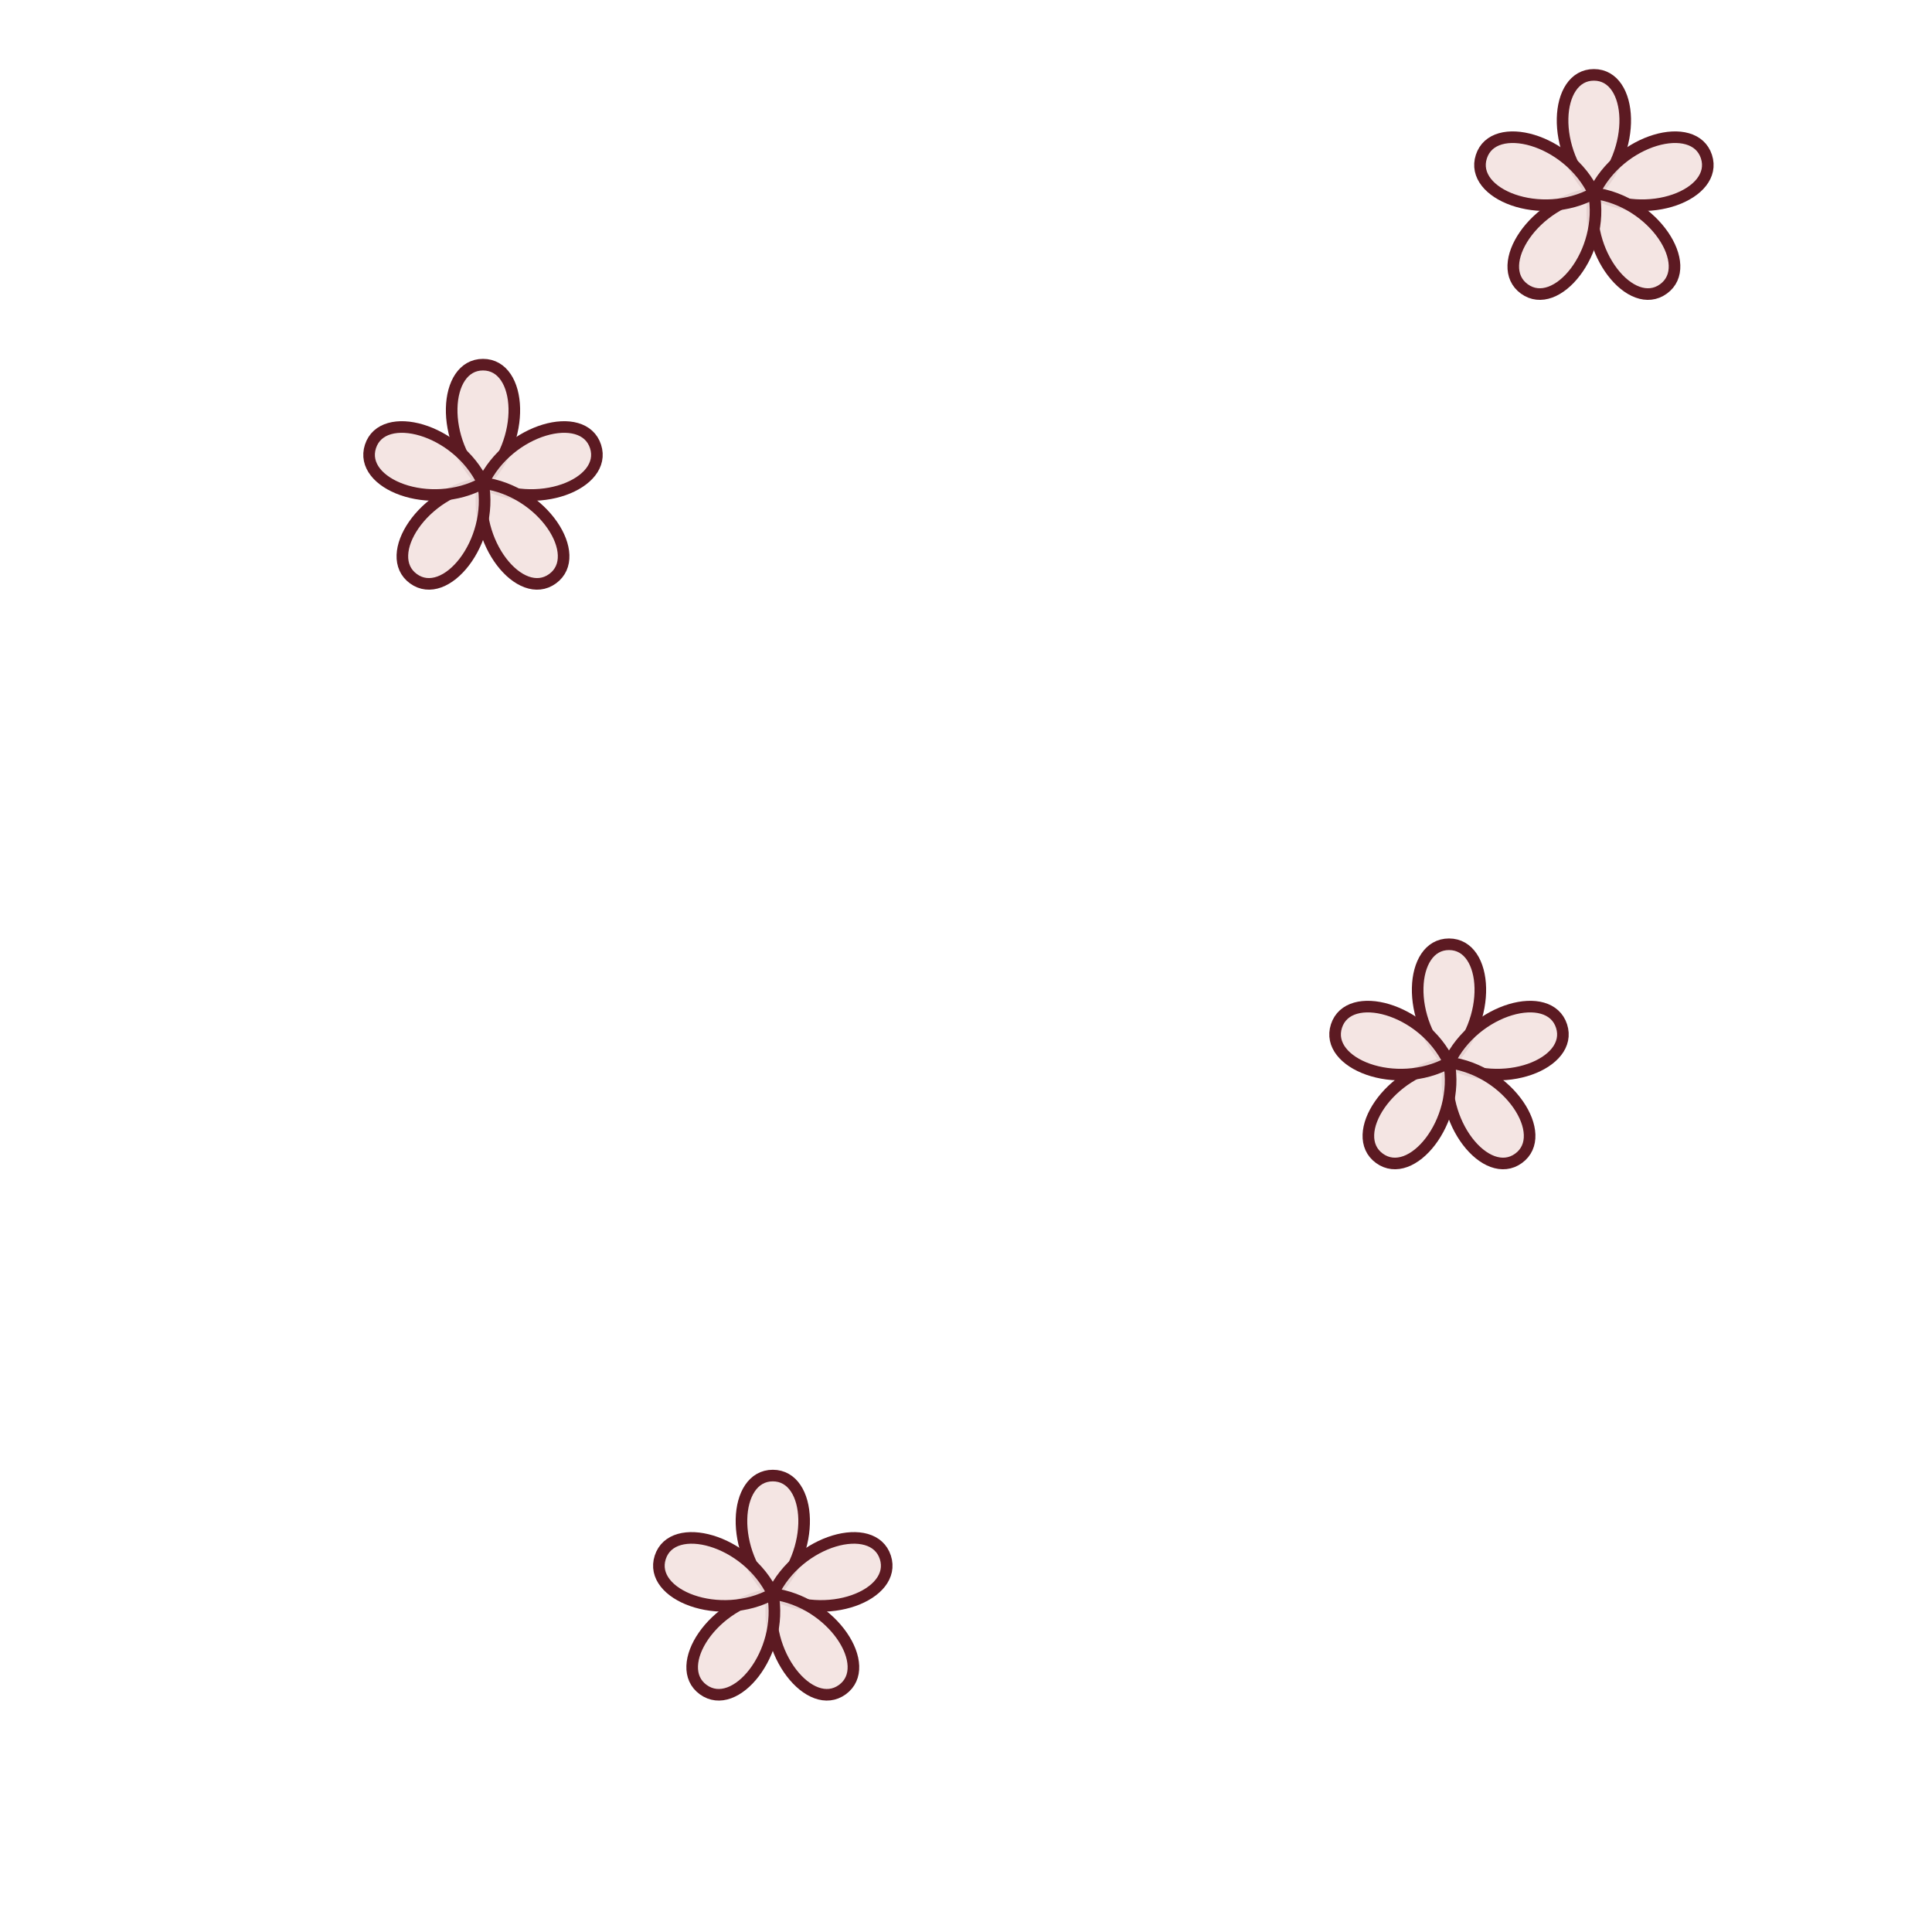
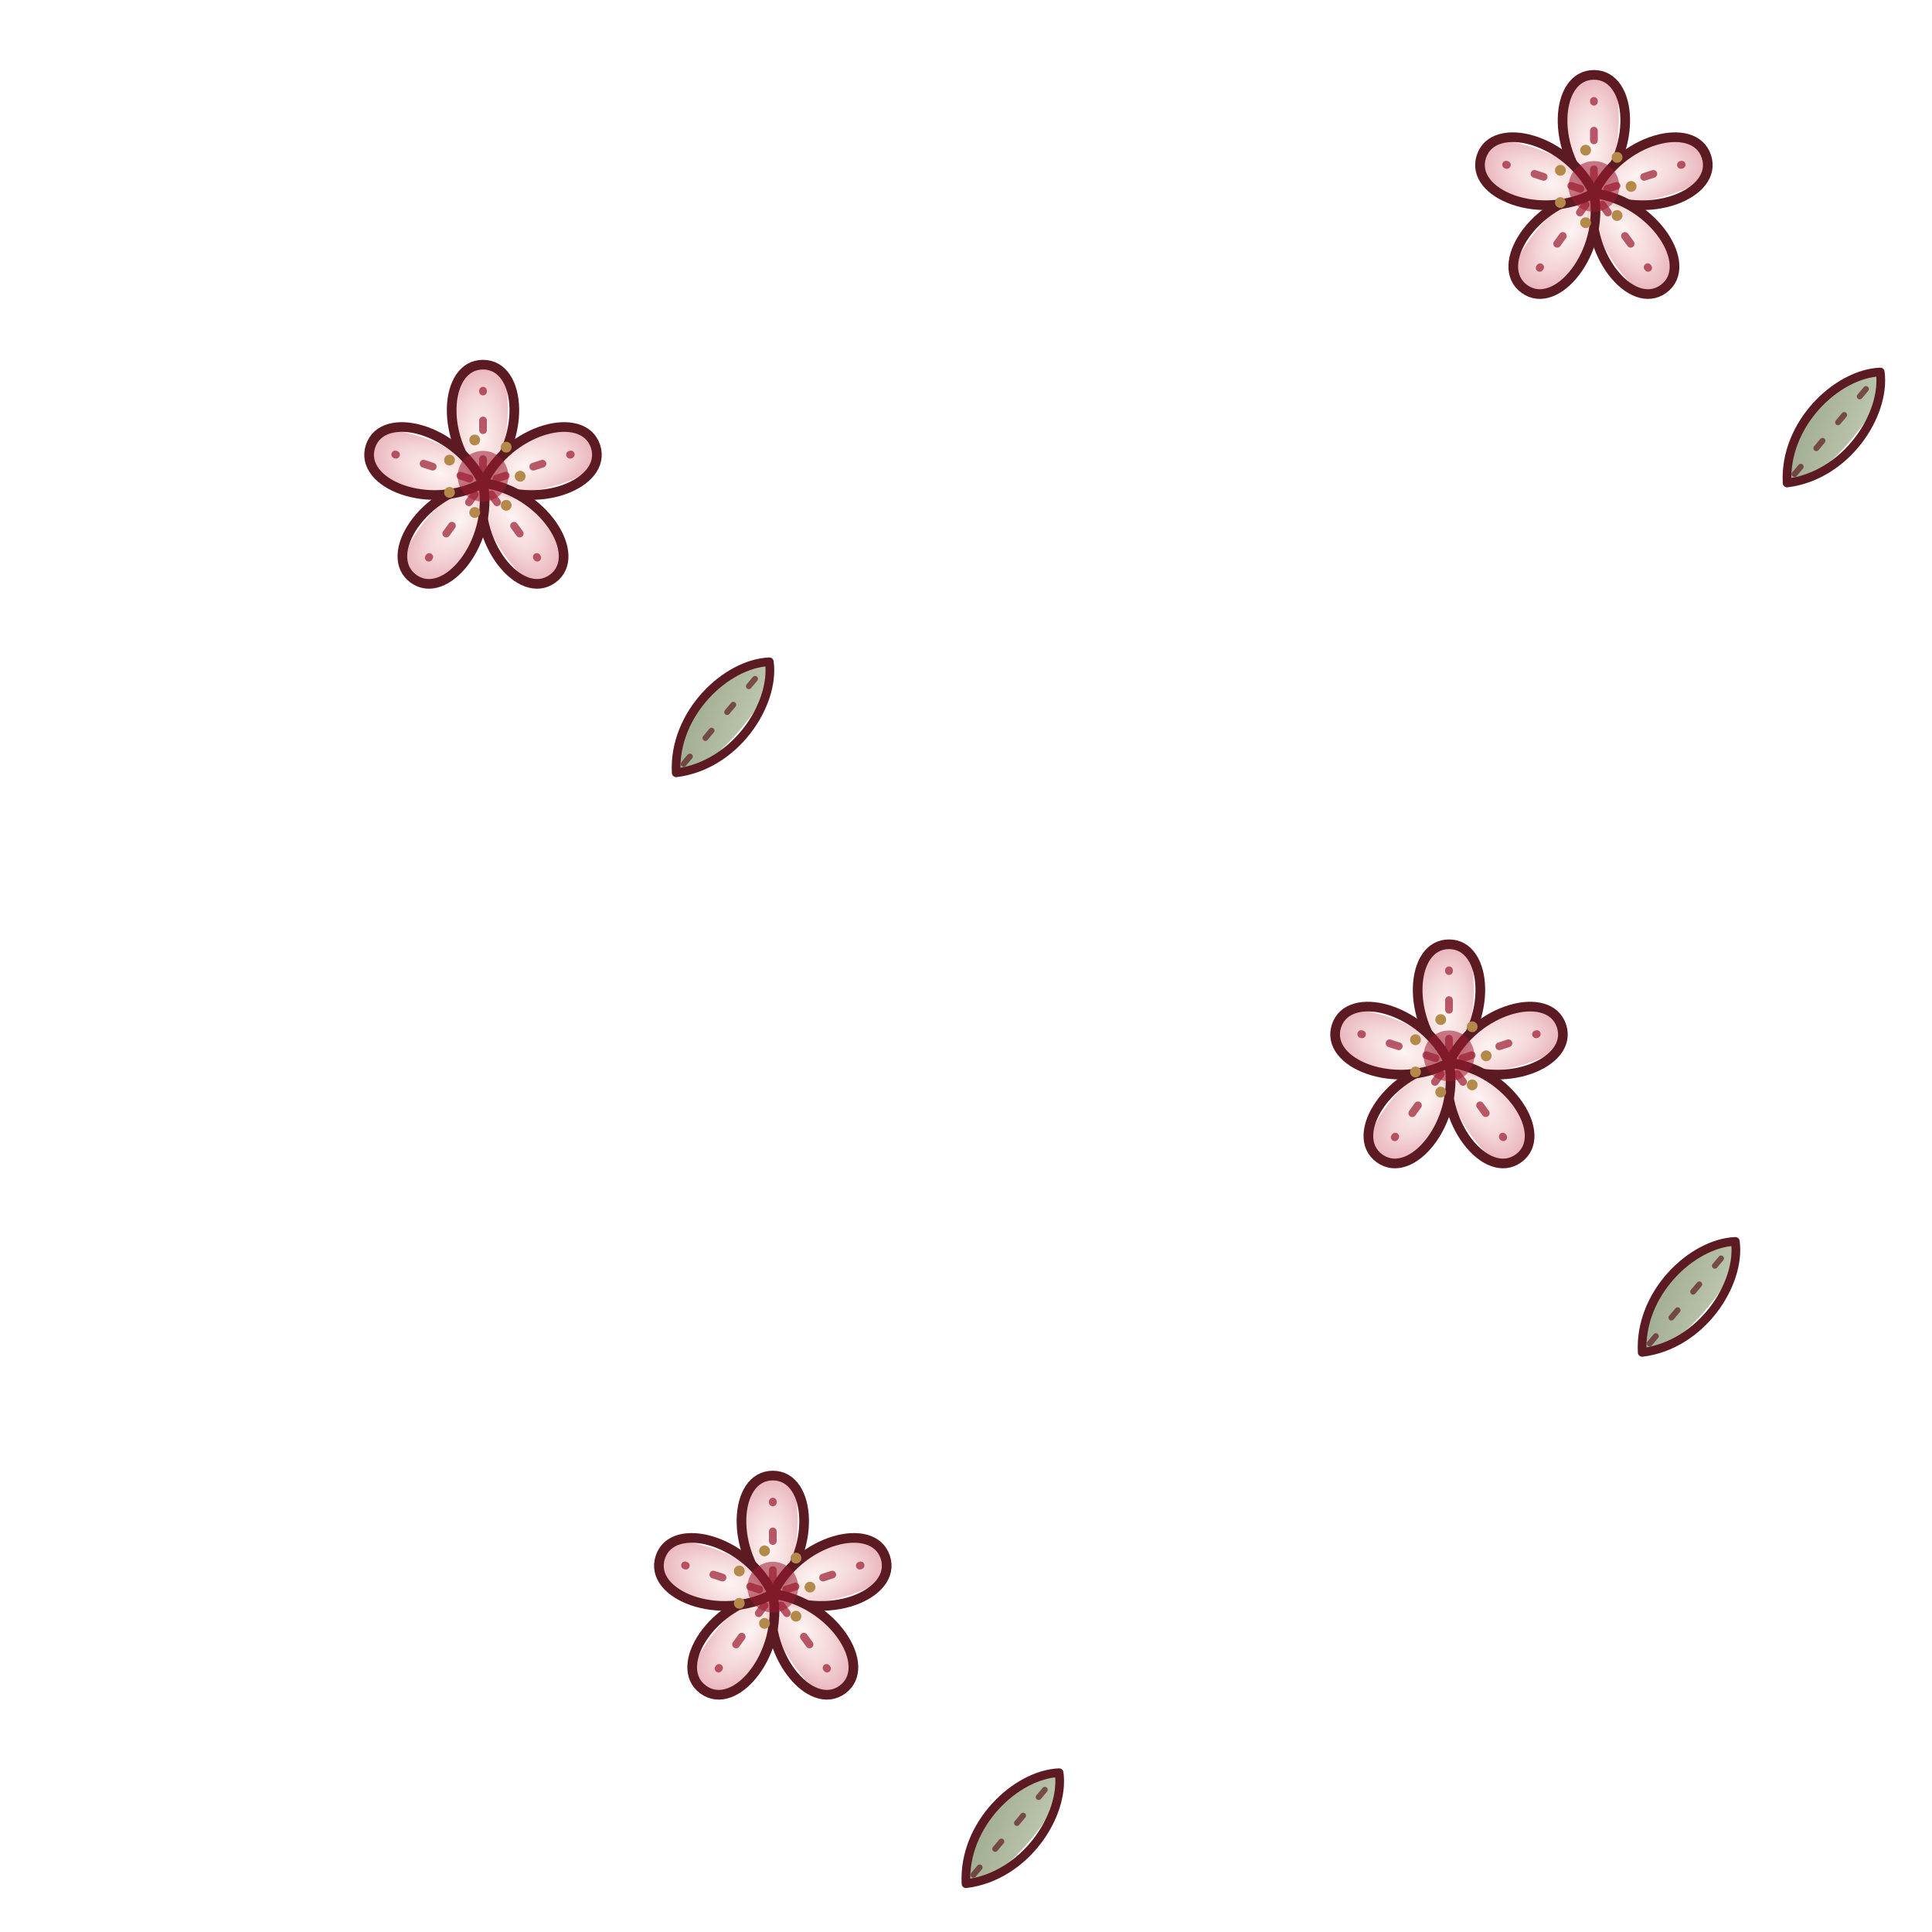
<svg xmlns="http://www.w3.org/2000/svg" viewBox="0 0 400 400" fill="none" stroke="#5C1A22" stroke-width="2.4" stroke-linecap="round" stroke-linejoin="round">
-   <path transform="translate(100 100) rotate(0)" d="M0 0 C -9.1 -8.575, -8.19 -24.5, 0 -24.5 C 8.19 -24.5, 9.1 -8.575, 0 0 Z" fill="#F3E3E1" fill-opacity="0.92" />
-   <path transform="translate(100 100) rotate(72)" d="M0 0 C -9.1 -8.575, -8.19 -24.5, 0 -24.5 C 8.19 -24.5, 9.1 -8.575, 0 0 Z" fill="#F3E3E1" fill-opacity="0.92" />
-   <path transform="translate(100 100) rotate(144)" d="M0 0 C -9.1 -8.575, -8.19 -24.5, 0 -24.5 C 8.19 -24.5, 9.1 -8.575, 0 0 Z" fill="#F3E3E1" fill-opacity="0.92" />
-   <path transform="translate(100 100) rotate(216)" d="M0 0 C -9.1 -8.575, -8.19 -24.5, 0 -24.5 C 8.19 -24.5, 9.1 -8.575, 0 0 Z" fill="#F3E3E1" fill-opacity="0.92" />
-   <path transform="translate(100 100) rotate(288)" d="M0 0 C -9.1 -8.575, -8.19 -24.5, 0 -24.5 C 8.19 -24.5, 9.1 -8.575, 0 0 Z" fill="#F3E3E1" fill-opacity="0.92" />
-   <path transform="translate(300 220) rotate(0)" d="M0 0 C -9.1 -8.575, -8.19 -24.5, 0 -24.5 C 8.19 -24.5, 9.1 -8.575, 0 0 Z" fill="#F3E3E1" fill-opacity="0.92" />
-   <path transform="translate(300 220) rotate(72)" d="M0 0 C -9.1 -8.575, -8.19 -24.5, 0 -24.5 C 8.19 -24.5, 9.1 -8.575, 0 0 Z" fill="#F3E3E1" fill-opacity="0.92" />
-   <path transform="translate(300 220) rotate(144)" d="M0 0 C -9.1 -8.575, -8.19 -24.5, 0 -24.5 C 8.19 -24.5, 9.1 -8.575, 0 0 Z" fill="#F3E3E1" fill-opacity="0.92" />
-   <path transform="translate(300 220) rotate(216)" d="M0 0 C -9.1 -8.575, -8.19 -24.5, 0 -24.5 C 8.19 -24.5, 9.1 -8.575, 0 0 Z" fill="#F3E3E1" fill-opacity="0.92" />
-   <path transform="translate(300 220) rotate(288)" d="M0 0 C -9.1 -8.575, -8.19 -24.5, 0 -24.5 C 8.19 -24.5, 9.1 -8.575, 0 0 Z" fill="#F3E3E1" fill-opacity="0.92" />
-   <path transform="translate(160 330) rotate(0)" d="M0 0 C -9.1 -8.575, -8.19 -24.5, 0 -24.5 C 8.19 -24.5, 9.1 -8.575, 0 0 Z" fill="#F3E3E1" fill-opacity="0.92" />
-   <path transform="translate(160 330) rotate(72)" d="M0 0 C -9.1 -8.575, -8.19 -24.5, 0 -24.5 C 8.19 -24.5, 9.1 -8.575, 0 0 Z" fill="#F3E3E1" fill-opacity="0.92" />
-   <path transform="translate(160 330) rotate(144)" d="M0 0 C -9.1 -8.575, -8.19 -24.5, 0 -24.5 C 8.19 -24.5, 9.1 -8.575, 0 0 Z" fill="#F3E3E1" fill-opacity="0.92" />
-   <path transform="translate(160 330) rotate(216)" d="M0 0 C -9.1 -8.575, -8.19 -24.5, 0 -24.5 C 8.19 -24.5, 9.1 -8.575, 0 0 Z" fill="#F3E3E1" fill-opacity="0.92" />
-   <path transform="translate(160 330) rotate(288)" d="M0 0 C -9.1 -8.575, -8.19 -24.5, 0 -24.5 C 8.19 -24.5, 9.1 -8.575, 0 0 Z" fill="#F3E3E1" fill-opacity="0.92" />
-   <path transform="translate(330 40) rotate(0)" d="M0 0 C -9.1 -8.575, -8.19 -24.5, 0 -24.5 C 8.19 -24.5, 9.1 -8.575, 0 0 Z" fill="#F3E3E1" fill-opacity="0.92" />
-   <path transform="translate(330 40) rotate(72)" d="M0 0 C -9.1 -8.575, -8.19 -24.5, 0 -24.5 C 8.19 -24.5, 9.1 -8.575, 0 0 Z" fill="#F3E3E1" fill-opacity="0.92" />
-   <path transform="translate(330 40) rotate(144)" d="M0 0 C -9.1 -8.575, -8.19 -24.5, 0 -24.5 C 8.19 -24.5, 9.1 -8.575, 0 0 Z" fill="#F3E3E1" fill-opacity="0.92" />
-   <path transform="translate(330 40) rotate(216)" d="M0 0 C -9.1 -8.575, -8.19 -24.5, 0 -24.5 C 8.19 -24.5, 9.1 -8.575, 0 0 Z" fill="#F3E3E1" fill-opacity="0.92" />
-   <path transform="translate(330 40) rotate(288)" d="M0 0 C -9.1 -8.575, -8.19 -24.5, 0 -24.5 C 8.19 -24.5, 9.1 -8.575, 0 0 Z" fill="#F3E3E1" fill-opacity="0.92" />
+   <defs>
+     <radialGradient id="gb" cx="50%" cy="65%" r="70%">
+       <stop offset="0" stop-color="#fdf3f2" />
+       <stop offset=".55" stop-color="#f3d2d4" />
+       <stop offset="1" stop-color="#e5aab2" />
+     </radialGradient>
+     <radialGradient id="gc" cx="50%" cy="65%" r="70%">
+       <stop offset="0" stop-color="#e58a9a" />
+       <stop offset=".55" stop-color="#c4415a" />
+       <stop offset="1" stop-color="#9b1b30" />
+     </radialGradient>
+     <radialGradient id="gg" cx="50%" cy="65%" r="70%">
+       <stop offset="0" stop-color="#f6e7c8" />
+       <stop offset="1" stop-color="#dcb878" />
+     </radialGradient>
+     <linearGradient id="gl" x1="0" y1="1" x2="1" y2="0">
+       <stop offset="0" stop-color="#7f8f6e" />
+       <stop offset="1" stop-color="#b5c0a2" />
+     </linearGradient>
+     <linearGradient id="gp" x1="0" y1="0" x2="1" y2="1">
+       <stop offset="0" stop-color="#f1e6d2" />
+       <stop offset="1" stop-color="#dcc9a6" />
+     </linearGradient>
+     <filter id="wc" x="-15%" y="-15%" width="130%" height="130%">
+       <feTurbulence type="fractalNoise" baseFrequency=".03" numOctaves="2" seed="4" result="n" />
+       <feDisplacementMap in="SourceGraphic" in2="n" scale="8" />
+     </filter>
+   </defs>
+   <g transform="translate(100 100) rotate(0)">
+     <path d="M0 0 C -9.1 -8.575, -8.19 -24.5, 0 -24.5 C 8.19 -24.5, 9.1 -8.575, 0 0 Z" fill="url(#gb)" fill-opacity="0.95" stroke="none" filter="url(#wc)" />
+     <path d="M0 0 C -9.1 -8.575, -8.19 -24.5, 0 -24.5 C 8.19 -24.5, 9.1 -8.575, 0 0 Z" stroke-width="2" />
+     <path d="M0 -2.94 L0 -19.11" stroke="#9B1B30" stroke-opacity=".7" stroke-width="1.6" stroke-dasharray="2 6" />
+   </g>
+   <g transform="translate(100 100) rotate(72)">
+     <path d="M0 0 C -9.1 -8.575, -8.19 -24.5, 0 -24.5 C 8.19 -24.5, 9.1 -8.575, 0 0 Z" fill="url(#gb)" fill-opacity="0.95" stroke="none" filter="url(#wc)" />
+     <path d="M0 0 C -9.1 -8.575, -8.19 -24.5, 0 -24.5 C 8.19 -24.5, 9.1 -8.575, 0 0 Z" stroke-width="2" />
+     <path d="M0 -2.94 L0 -19.11" stroke="#9B1B30" stroke-opacity=".7" stroke-width="1.6" stroke-dasharray="2 6" />
+   </g>
+   <g transform="translate(100 100) rotate(144)">
+     <path d="M0 0 C -9.1 -8.575, -8.19 -24.5, 0 -24.5 C 8.19 -24.5, 9.1 -8.575, 0 0 Z" fill="url(#gb)" fill-opacity="0.95" stroke="none" filter="url(#wc)" />
+     <path d="M0 0 C -9.1 -8.575, -8.19 -24.5, 0 -24.5 C 8.19 -24.5, 9.1 -8.575, 0 0 Z" stroke-width="2" />
+     <path d="M0 -2.94 L0 -19.11" stroke="#9B1B30" stroke-opacity=".7" stroke-width="1.6" stroke-dasharray="2 6" />
+   </g>
+   <g transform="translate(100 100) rotate(216)">
+     <path d="M0 0 C -9.1 -8.575, -8.19 -24.5, 0 -24.5 C 8.19 -24.5, 9.1 -8.575, 0 0 Z" fill="url(#gb)" fill-opacity="0.95" stroke="none" filter="url(#wc)" />
+     <path d="M0 0 C -9.1 -8.575, -8.19 -24.5, 0 -24.5 C 8.19 -24.5, 9.1 -8.575, 0 0 Z" stroke-width="2" />
+     <path d="M0 -2.94 L0 -19.11" stroke="#9B1B30" stroke-opacity=".7" stroke-width="1.6" stroke-dasharray="2 6" />
+   </g>
+   <g transform="translate(100 100) rotate(288)">
+     <path d="M0 0 C -9.1 -8.575, -8.19 -24.5, 0 -24.5 C 8.19 -24.5, 9.1 -8.575, 0 0 Z" fill="url(#gb)" fill-opacity="0.95" stroke="none" filter="url(#wc)" />
+     <path d="M0 0 C -9.1 -8.575, -8.19 -24.5, 0 -24.5 C 8.19 -24.5, 9.1 -8.575, 0 0 Z" stroke-width="2" />
+     <path d="M0 -2.94 L0 -19.11" stroke="#9B1B30" stroke-opacity=".7" stroke-width="1.6" stroke-dasharray="2 6" />
+   </g>
+   <circle cx="100" cy="98.6" r="5.25" fill="#9B1B30" fill-opacity=".55" stroke="none" />
+   <circle cx="107.7" cy="98.6" r="1.12" fill="#B48A4A" stroke="none" />
+   <circle cx="104.801" cy="104.62" r="1.12" fill="#B48A4A" stroke="none" />
+   <circle cx="98.287" cy="106.107" r="1.12" fill="#B48A4A" stroke="none" />
+   <circle cx="93.063" cy="101.941" r="1.12" fill="#B48A4A" stroke="none" />
+   <circle cx="93.063" cy="95.259" r="1.12" fill="#B48A4A" stroke="none" />
+   <circle cx="98.287" cy="91.093" r="1.12" fill="#B48A4A" stroke="none" />
+   <circle cx="104.801" cy="92.58" r="1.12" fill="#B48A4A" stroke="none" />
+   <g transform="translate(140 160) rotate(40)">
+     <path d="M0 0 C -8.4 -9, -6.6 -24, 0 -30 C 6.6 -24, 8.4 -9, 0 0 Z" fill="url(#gl)" fill-opacity=".8" stroke="none" filter="url(#wc)" />
+     <path d="M0 0 C -8.4 -9, -6.6 -24, 0 -30 C 6.6 -24, 8.4 -9, 0 0 Z" stroke-width="1.8" />
+     <path d="M0 -2.4 L0 -25.5" stroke-width="1.2" stroke-dasharray="2 5" stroke-opacity=".7" />
+   </g>
+   <g transform="translate(300 220) rotate(0)">
+     <path d="M0 0 C -9.1 -8.575, -8.19 -24.5, 0 -24.5 C 8.19 -24.5, 9.1 -8.575, 0 0 Z" fill="url(#gb)" fill-opacity="0.95" stroke="none" filter="url(#wc)" />
+     <path d="M0 0 C -9.1 -8.575, -8.19 -24.5, 0 -24.5 C 8.19 -24.5, 9.1 -8.575, 0 0 Z" stroke-width="2" />
+     <path d="M0 -2.94 L0 -19.11" stroke="#9B1B30" stroke-opacity=".7" stroke-width="1.6" stroke-dasharray="2 6" />
+   </g>
+   <g transform="translate(300 220) rotate(72)">
+     <path d="M0 0 C -9.1 -8.575, -8.19 -24.5, 0 -24.5 C 8.19 -24.5, 9.1 -8.575, 0 0 Z" fill="url(#gb)" fill-opacity="0.95" stroke="none" filter="url(#wc)" />
+     <path d="M0 0 C -9.1 -8.575, -8.19 -24.5, 0 -24.5 C 8.19 -24.5, 9.1 -8.575, 0 0 Z" stroke-width="2" />
+     <path d="M0 -2.94 L0 -19.11" stroke="#9B1B30" stroke-opacity=".7" stroke-width="1.6" stroke-dasharray="2 6" />
+   </g>
+   <g transform="translate(300 220) rotate(144)">
+     <path d="M0 0 C -9.1 -8.575, -8.19 -24.5, 0 -24.5 C 8.19 -24.5, 9.1 -8.575, 0 0 Z" fill="url(#gb)" fill-opacity="0.95" stroke="none" filter="url(#wc)" />
+     <path d="M0 0 C -9.1 -8.575, -8.19 -24.5, 0 -24.5 C 8.19 -24.5, 9.1 -8.575, 0 0 Z" stroke-width="2" />
+     <path d="M0 -2.94 L0 -19.11" stroke="#9B1B30" stroke-opacity=".7" stroke-width="1.6" stroke-dasharray="2 6" />
+   </g>
+   <g transform="translate(300 220) rotate(216)">
+     <path d="M0 0 C -9.1 -8.575, -8.19 -24.5, 0 -24.5 C 8.19 -24.5, 9.1 -8.575, 0 0 Z" fill="url(#gb)" fill-opacity="0.95" stroke="none" filter="url(#wc)" />
+     <path d="M0 0 C -9.1 -8.575, -8.19 -24.5, 0 -24.5 C 8.19 -24.5, 9.1 -8.575, 0 0 Z" stroke-width="2" />
+     <path d="M0 -2.94 L0 -19.11" stroke="#9B1B30" stroke-opacity=".7" stroke-width="1.6" stroke-dasharray="2 6" />
+   </g>
+   <g transform="translate(300 220) rotate(288)">
+     <path d="M0 0 C -9.1 -8.575, -8.19 -24.5, 0 -24.5 C 8.19 -24.5, 9.1 -8.575, 0 0 Z" fill="url(#gb)" fill-opacity="0.95" stroke="none" filter="url(#wc)" />
+     <path d="M0 0 C -9.1 -8.575, -8.19 -24.5, 0 -24.5 C 8.19 -24.5, 9.1 -8.575, 0 0 Z" stroke-width="2" />
+     <path d="M0 -2.94 L0 -19.11" stroke="#9B1B30" stroke-opacity=".7" stroke-width="1.6" stroke-dasharray="2 6" />
+   </g>
+   <circle cx="300" cy="218.6" r="5.25" fill="#9B1B30" fill-opacity=".55" stroke="none" />
+   <circle cx="307.7" cy="218.6" r="1.12" fill="#B48A4A" stroke="none" />
+   <circle cx="304.801" cy="224.62" r="1.12" fill="#B48A4A" stroke="none" />
+   <circle cx="298.287" cy="226.107" r="1.12" fill="#B48A4A" stroke="none" />
+   <circle cx="293.063" cy="221.941" r="1.12" fill="#B48A4A" stroke="none" />
+   <circle cx="293.063" cy="215.259" r="1.12" fill="#B48A4A" stroke="none" />
+   <circle cx="298.287" cy="211.093" r="1.12" fill="#B48A4A" stroke="none" />
+   <circle cx="304.801" cy="212.58" r="1.12" fill="#B48A4A" stroke="none" />
+   <g transform="translate(340 280) rotate(40)">
+     <path d="M0 0 C -8.4 -9, -6.6 -24, 0 -30 C 6.6 -24, 8.4 -9, 0 0 Z" fill="url(#gl)" fill-opacity=".8" stroke="none" filter="url(#wc)" />
+     <path d="M0 0 C -8.4 -9, -6.6 -24, 0 -30 C 6.6 -24, 8.4 -9, 0 0 Z" stroke-width="1.8" />
+     <path d="M0 -2.4 L0 -25.5" stroke-width="1.2" stroke-dasharray="2 5" stroke-opacity=".7" />
+   </g>
+   <g transform="translate(160 330) rotate(0)">
+     <path d="M0 0 C -9.1 -8.575, -8.19 -24.5, 0 -24.5 C 8.19 -24.5, 9.1 -8.575, 0 0 Z" fill="url(#gb)" fill-opacity="0.95" stroke="none" filter="url(#wc)" />
+     <path d="M0 0 C -9.1 -8.575, -8.19 -24.5, 0 -24.5 C 8.19 -24.5, 9.1 -8.575, 0 0 Z" stroke-width="2" />
+     <path d="M0 -2.94 L0 -19.11" stroke="#9B1B30" stroke-opacity=".7" stroke-width="1.6" stroke-dasharray="2 6" />
+   </g>
+   <g transform="translate(160 330) rotate(72)">
+     <path d="M0 0 C -9.1 -8.575, -8.19 -24.5, 0 -24.5 C 8.19 -24.5, 9.1 -8.575, 0 0 Z" fill="url(#gb)" fill-opacity="0.95" stroke="none" filter="url(#wc)" />
+     <path d="M0 0 C -9.1 -8.575, -8.19 -24.5, 0 -24.5 C 8.19 -24.5, 9.1 -8.575, 0 0 Z" stroke-width="2" />
+     <path d="M0 -2.94 L0 -19.11" stroke="#9B1B30" stroke-opacity=".7" stroke-width="1.6" stroke-dasharray="2 6" />
+   </g>
+   <g transform="translate(160 330) rotate(144)">
+     <path d="M0 0 C -9.1 -8.575, -8.19 -24.5, 0 -24.5 C 8.19 -24.5, 9.1 -8.575, 0 0 Z" fill="url(#gb)" fill-opacity="0.95" stroke="none" filter="url(#wc)" />
+     <path d="M0 0 C -9.1 -8.575, -8.19 -24.5, 0 -24.5 C 8.19 -24.5, 9.1 -8.575, 0 0 Z" stroke-width="2" />
+     <path d="M0 -2.94 L0 -19.11" stroke="#9B1B30" stroke-opacity=".7" stroke-width="1.6" stroke-dasharray="2 6" />
+   </g>
+   <g transform="translate(160 330) rotate(216)">
+     <path d="M0 0 C -9.1 -8.575, -8.19 -24.5, 0 -24.5 C 8.19 -24.5, 9.1 -8.575, 0 0 Z" fill="url(#gb)" fill-opacity="0.95" stroke="none" filter="url(#wc)" />
+     <path d="M0 0 C -9.1 -8.575, -8.19 -24.5, 0 -24.5 C 8.19 -24.5, 9.1 -8.575, 0 0 Z" stroke-width="2" />
+     <path d="M0 -2.94 L0 -19.11" stroke="#9B1B30" stroke-opacity=".7" stroke-width="1.6" stroke-dasharray="2 6" />
+   </g>
+   <g transform="translate(160 330) rotate(288)">
+     <path d="M0 0 C -9.1 -8.575, -8.19 -24.5, 0 -24.5 C 8.19 -24.5, 9.1 -8.575, 0 0 Z" fill="url(#gb)" fill-opacity="0.95" stroke="none" filter="url(#wc)" />
+     <path d="M0 0 C -9.1 -8.575, -8.19 -24.5, 0 -24.5 C 8.19 -24.5, 9.1 -8.575, 0 0 Z" stroke-width="2" />
+     <path d="M0 -2.94 L0 -19.11" stroke="#9B1B30" stroke-opacity=".7" stroke-width="1.6" stroke-dasharray="2 6" />
+   </g>
+   <circle cx="160" cy="328.6" r="5.25" fill="#9B1B30" fill-opacity=".55" stroke="none" />
+   <circle cx="167.7" cy="328.6" r="1.12" fill="#B48A4A" stroke="none" />
+   <circle cx="164.801" cy="334.62" r="1.12" fill="#B48A4A" stroke="none" />
+   <circle cx="158.287" cy="336.107" r="1.12" fill="#B48A4A" stroke="none" />
+   <circle cx="153.063" cy="331.941" r="1.12" fill="#B48A4A" stroke="none" />
+   <circle cx="153.063" cy="325.259" r="1.12" fill="#B48A4A" stroke="none" />
+   <circle cx="158.287" cy="321.093" r="1.12" fill="#B48A4A" stroke="none" />
+   <circle cx="164.801" cy="322.58" r="1.12" fill="#B48A4A" stroke="none" />
+   <g transform="translate(200 390) rotate(40)">
+     <path d="M0 0 C -8.4 -9, -6.6 -24, 0 -30 C 6.6 -24, 8.4 -9, 0 0 Z" fill="url(#gl)" fill-opacity=".8" stroke="none" filter="url(#wc)" />
+     <path d="M0 0 C -8.4 -9, -6.6 -24, 0 -30 C 6.6 -24, 8.4 -9, 0 0 Z" stroke-width="1.8" />
+     <path d="M0 -2.4 L0 -25.5" stroke-width="1.2" stroke-dasharray="2 5" stroke-opacity=".7" />
+   </g>
+   <g transform="translate(330 40) rotate(0)">
+     <path d="M0 0 C -9.1 -8.575, -8.19 -24.5, 0 -24.5 C 8.19 -24.5, 9.1 -8.575, 0 0 Z" fill="url(#gb)" fill-opacity="0.95" stroke="none" filter="url(#wc)" />
+     <path d="M0 0 C -9.1 -8.575, -8.19 -24.5, 0 -24.5 C 8.19 -24.5, 9.1 -8.575, 0 0 Z" stroke-width="2" />
+     <path d="M0 -2.94 L0 -19.11" stroke="#9B1B30" stroke-opacity=".7" stroke-width="1.6" stroke-dasharray="2 6" />
+   </g>
+   <g transform="translate(330 40) rotate(72)">
+     <path d="M0 0 C -9.1 -8.575, -8.19 -24.5, 0 -24.5 C 8.19 -24.5, 9.1 -8.575, 0 0 Z" fill="url(#gb)" fill-opacity="0.95" stroke="none" filter="url(#wc)" />
+     <path d="M0 0 C -9.1 -8.575, -8.19 -24.5, 0 -24.5 C 8.19 -24.5, 9.1 -8.575, 0 0 Z" stroke-width="2" />
+     <path d="M0 -2.94 L0 -19.11" stroke="#9B1B30" stroke-opacity=".7" stroke-width="1.6" stroke-dasharray="2 6" />
+   </g>
+   <g transform="translate(330 40) rotate(144)">
+     <path d="M0 0 C -9.1 -8.575, -8.19 -24.5, 0 -24.5 C 8.19 -24.5, 9.1 -8.575, 0 0 Z" fill="url(#gb)" fill-opacity="0.95" stroke="none" filter="url(#wc)" />
+     <path d="M0 0 C -9.1 -8.575, -8.19 -24.5, 0 -24.5 C 8.19 -24.5, 9.1 -8.575, 0 0 Z" stroke-width="2" />
+     <path d="M0 -2.94 L0 -19.11" stroke="#9B1B30" stroke-opacity=".7" stroke-width="1.6" stroke-dasharray="2 6" />
+   </g>
+   <g transform="translate(330 40) rotate(216)">
+     <path d="M0 0 C -9.1 -8.575, -8.19 -24.5, 0 -24.5 C 8.19 -24.5, 9.1 -8.575, 0 0 Z" fill="url(#gb)" fill-opacity="0.95" stroke="none" filter="url(#wc)" />
+     <path d="M0 0 C -9.1 -8.575, -8.19 -24.5, 0 -24.5 C 8.19 -24.5, 9.1 -8.575, 0 0 Z" stroke-width="2" />
+     <path d="M0 -2.94 L0 -19.11" stroke="#9B1B30" stroke-opacity=".7" stroke-width="1.6" stroke-dasharray="2 6" />
+   </g>
+   <g transform="translate(330 40) rotate(288)">
+     <path d="M0 0 C -9.1 -8.575, -8.19 -24.5, 0 -24.5 C 8.19 -24.5, 9.1 -8.575, 0 0 Z" fill="url(#gb)" fill-opacity="0.95" stroke="none" filter="url(#wc)" />
+     <path d="M0 0 C -9.1 -8.575, -8.19 -24.5, 0 -24.5 C 8.19 -24.5, 9.1 -8.575, 0 0 Z" stroke-width="2" />
+     <path d="M0 -2.94 L0 -19.11" stroke="#9B1B30" stroke-opacity=".7" stroke-width="1.6" stroke-dasharray="2 6" />
+   </g>
+   <circle cx="330" cy="38.6" r="5.25" fill="#9B1B30" fill-opacity=".55" stroke="none" />
+   <circle cx="337.7" cy="38.6" r="1.12" fill="#B48A4A" stroke="none" />
+   <circle cx="334.801" cy="44.62" r="1.12" fill="#B48A4A" stroke="none" />
+   <circle cx="328.287" cy="46.107" r="1.12" fill="#B48A4A" stroke="none" />
+   <circle cx="323.063" cy="41.941" r="1.12" fill="#B48A4A" stroke="none" />
+   <circle cx="323.063" cy="35.259" r="1.12" fill="#B48A4A" stroke="none" />
+   <circle cx="328.287" cy="31.093" r="1.12" fill="#B48A4A" stroke="none" />
+   <circle cx="334.801" cy="32.58" r="1.12" fill="#B48A4A" stroke="none" />
+   <g transform="translate(370 100) rotate(40)">
+     <path d="M0 0 C -8.4 -9, -6.6 -24, 0 -30 C 6.6 -24, 8.4 -9, 0 0 Z" fill="url(#gl)" fill-opacity=".8" stroke="none" filter="url(#wc)" />
+     <path d="M0 0 C -8.4 -9, -6.6 -24, 0 -30 C 6.6 -24, 8.4 -9, 0 0 Z" stroke-width="1.8" />
+     <path d="M0 -2.4 L0 -25.5" stroke-width="1.2" stroke-dasharray="2 5" stroke-opacity=".7" />
+   </g>
</svg>
